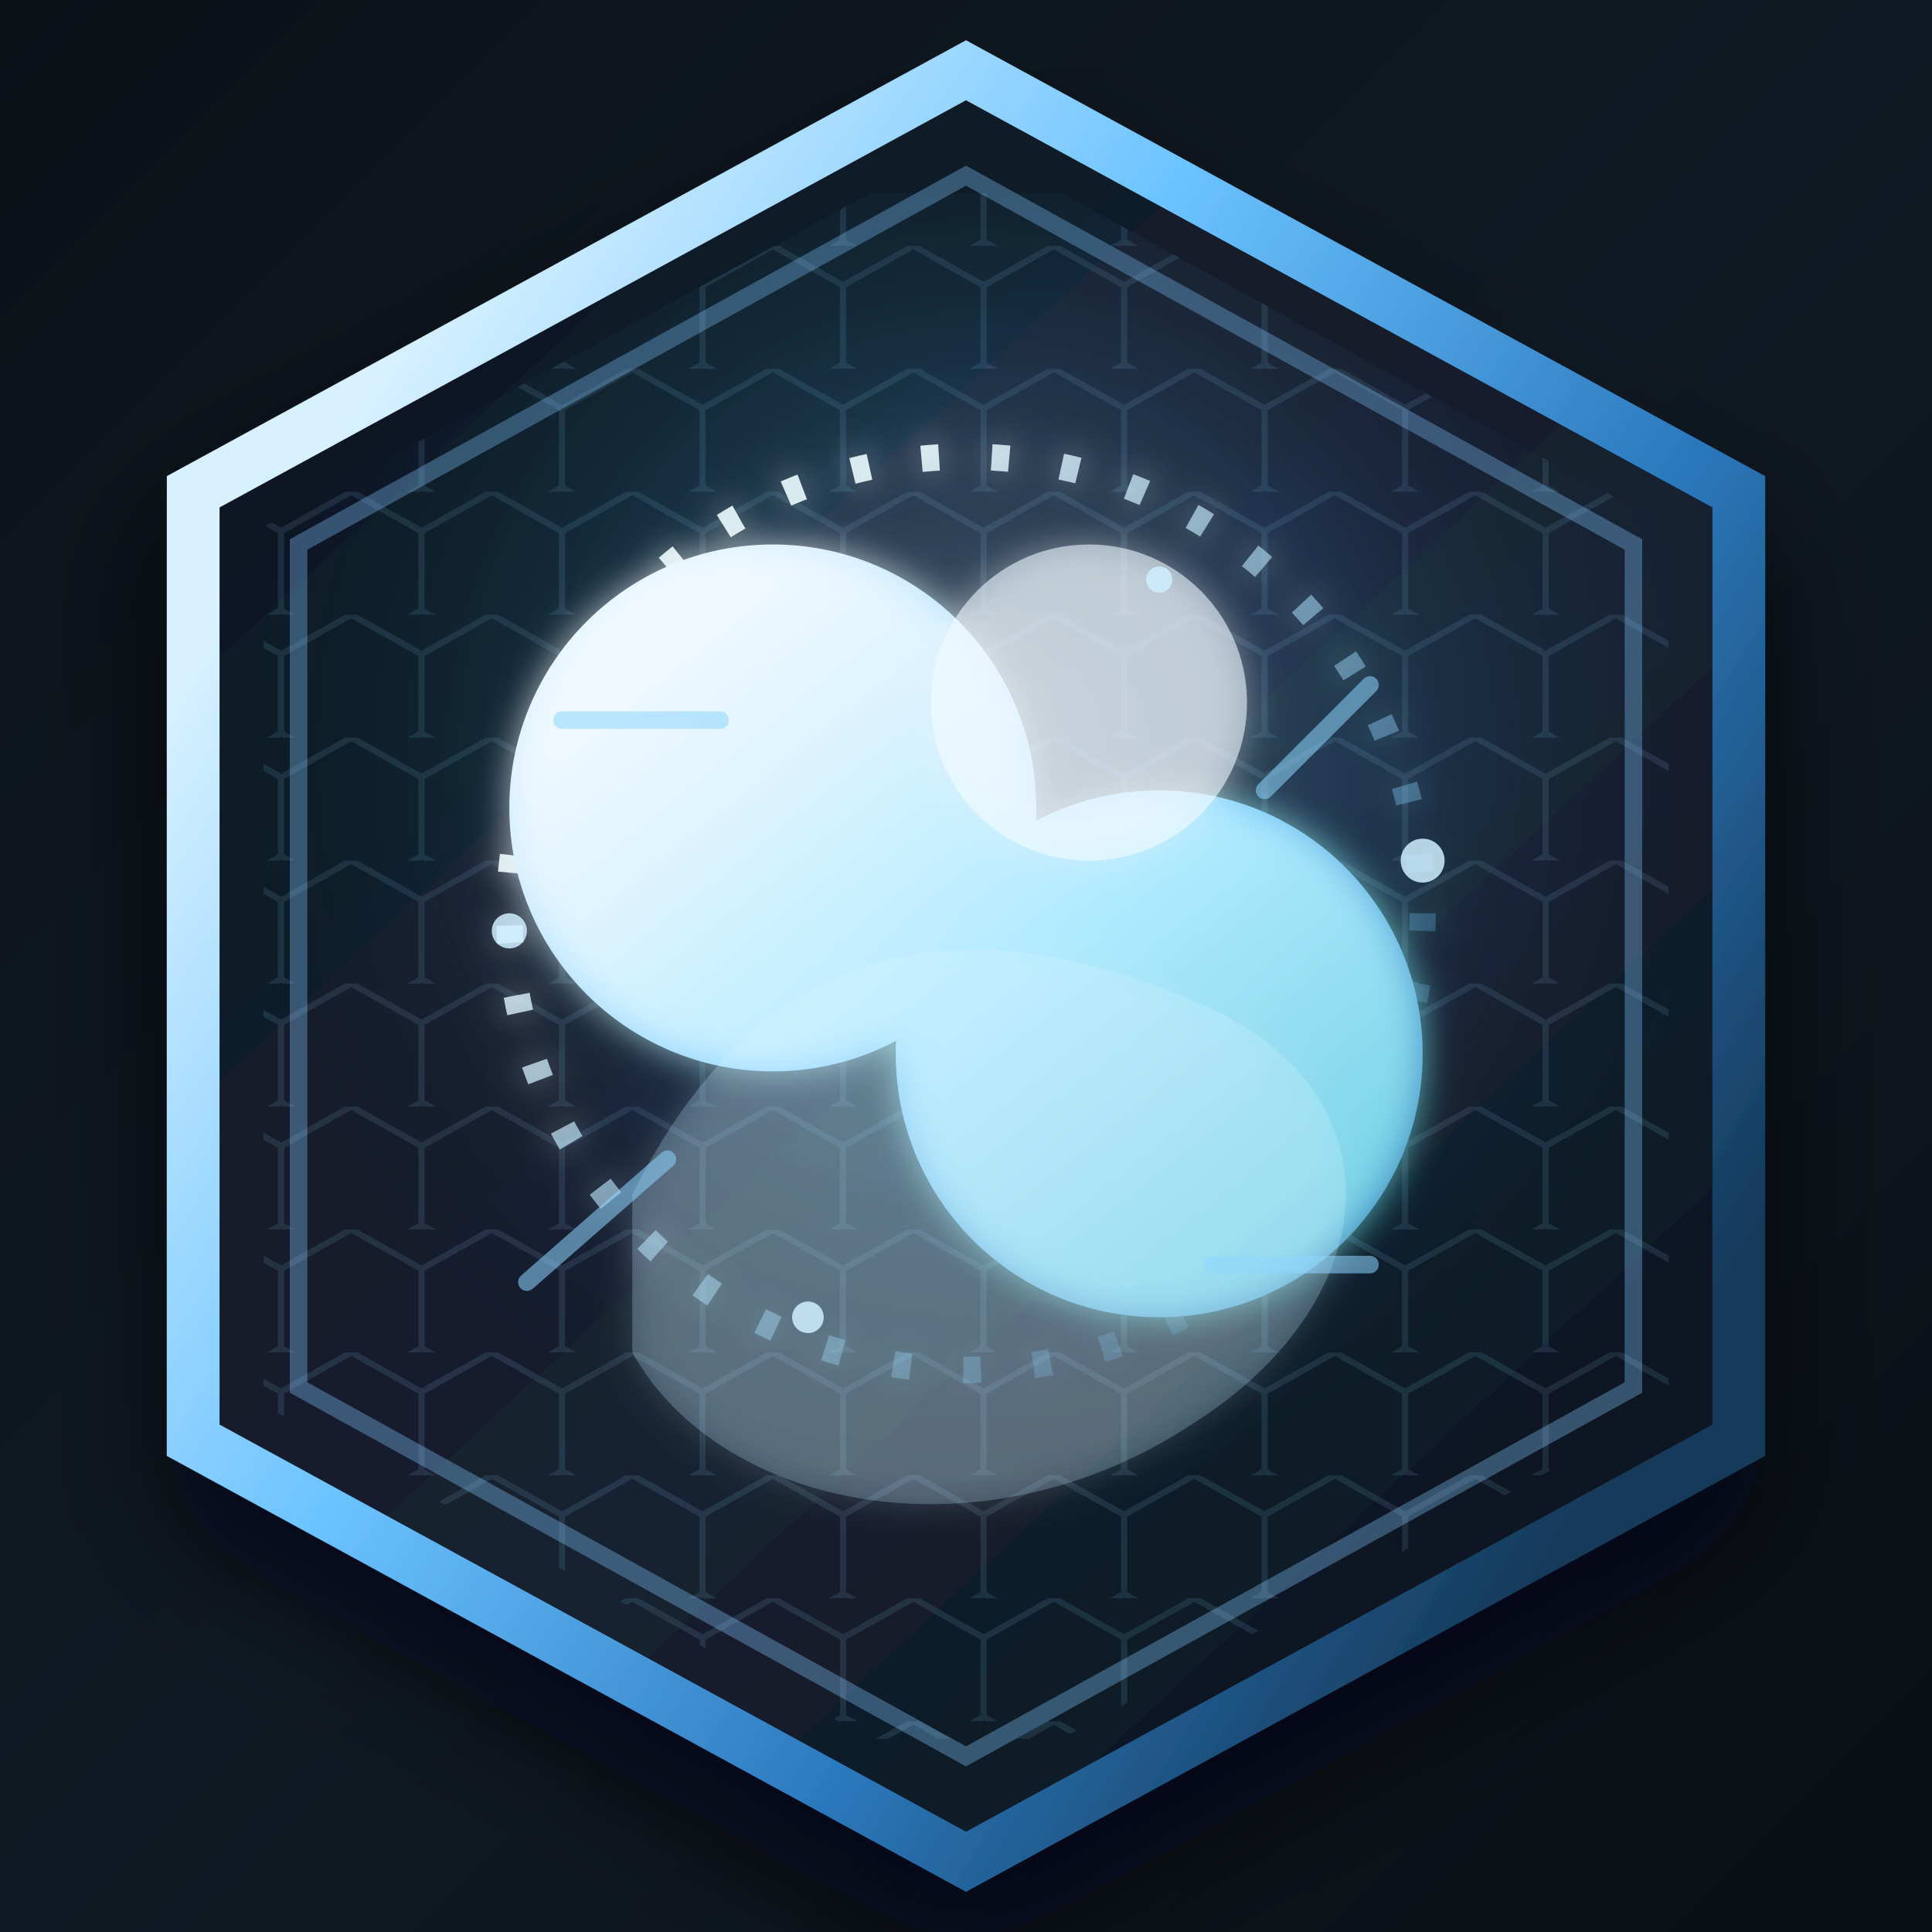
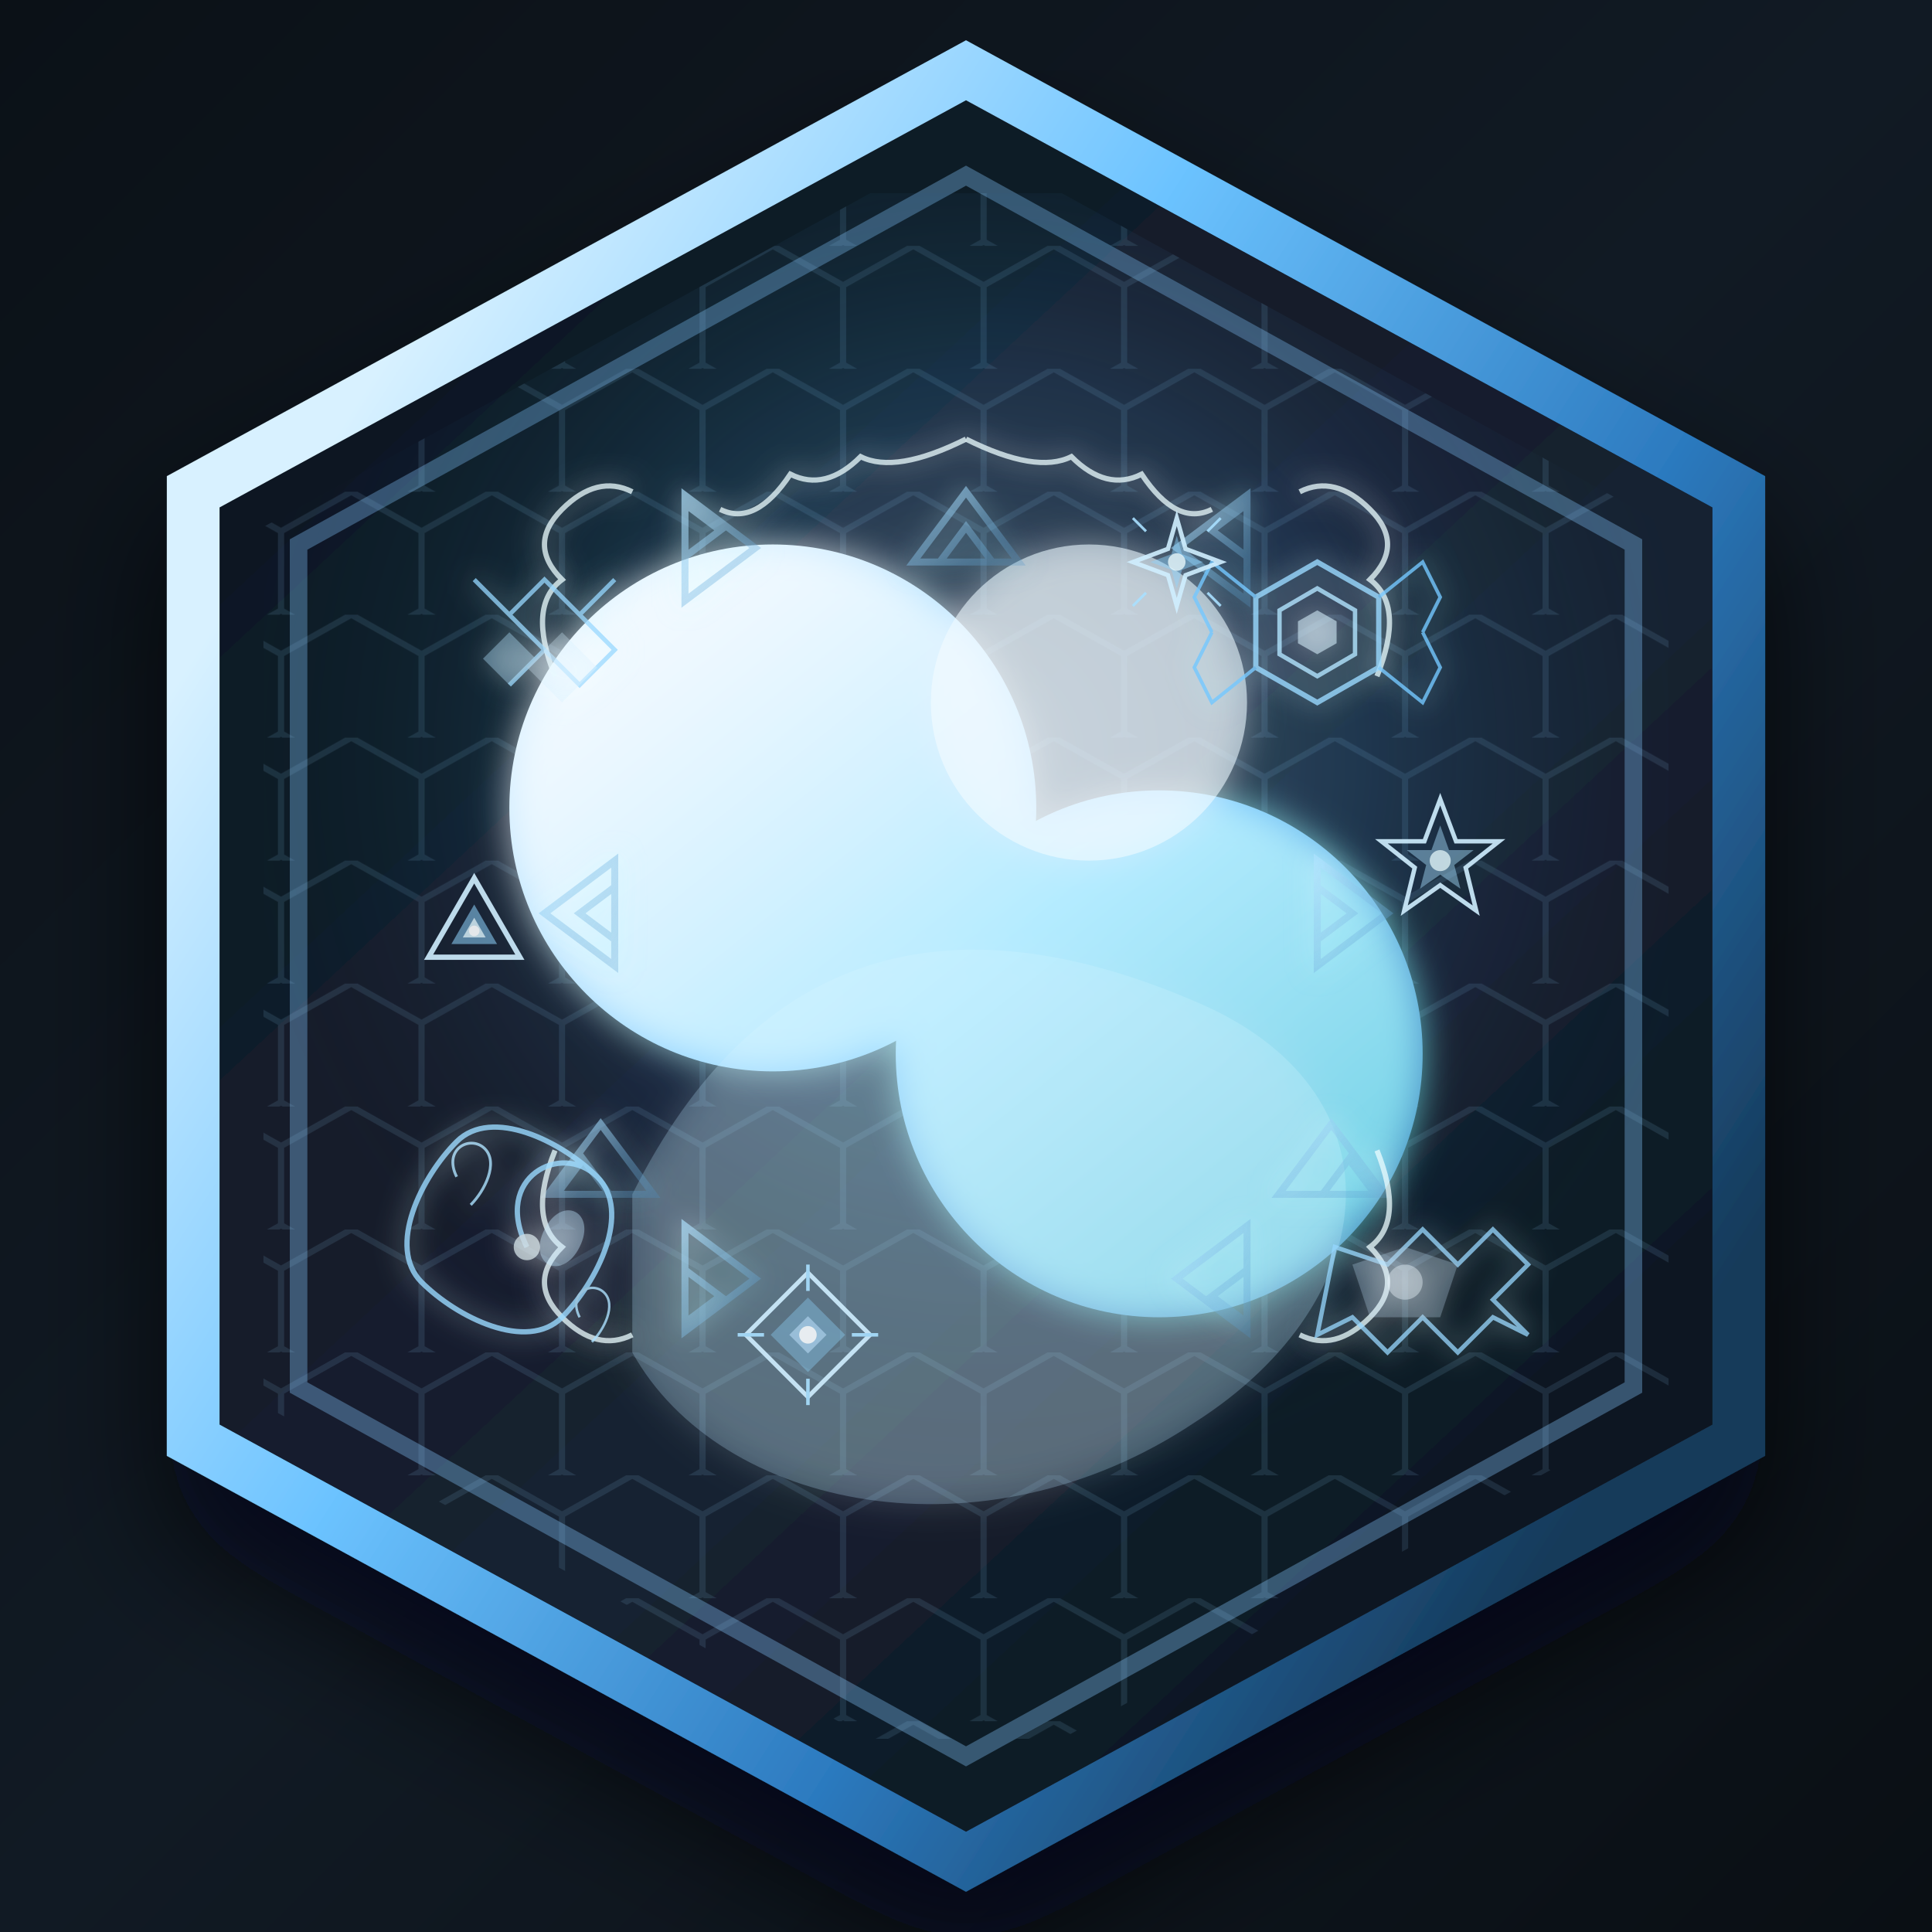
<svg xmlns="http://www.w3.org/2000/svg" width="220" height="220" viewBox="0 0 220 220" fill="none" role="img" aria-labelledby="title desc">
  <defs>
    <linearGradient id="bg" x1="0" y1="0" x2="220" y2="220" gradientUnits="userSpaceOnUse">
      <stop offset="0" stop-color="#0b1117" />
      <stop offset="0.5" stop-color="#111a24" />
      <stop offset="1" stop-color="#0a0f14" />
    </linearGradient>
    <linearGradient id="hexFill" x1="28" y1="24" x2="188" y2="196" gradientUnits="userSpaceOnUse">
      <stop offset="0" stop-color="#0f1721" />
      <stop offset="0.6" stop-color="#142131" />
      <stop offset="1" stop-color="#0c141c" />
    </linearGradient>
    <linearGradient id="hexStroke" x1="34" y1="56" x2="190" y2="156" gradientUnits="userSpaceOnUse">
      <stop offset="0" stop-color="#d8f1ff" />
      <stop offset="0.35" stop-color="#6cc3ff" />
      <stop offset="0.7" stop-color="#2c7abf" />
      <stop offset="1" stop-color="#163a5a" />
    </linearGradient>
    <radialGradient id="coreGlow" cx="0" cy="0" r="1" gradientUnits="userSpaceOnUse" gradientTransform="translate(112 86) rotate(90) scale(86)">
      <stop offset="0" stop-color="#bfe5ff" stop-opacity="0.95" />
      <stop offset="0.5" stop-color="#4b9ad6" stop-opacity="0.5" />
      <stop offset="1" stop-color="#0b2136" stop-opacity="0" />
    </radialGradient>
    <linearGradient id="core" x1="72" y1="60" x2="152" y2="160" gradientUnits="userSpaceOnUse">
      <stop offset="0" stop-color="#e6f6ff" />
      <stop offset="0.5" stop-color="#79c7ff" />
      <stop offset="1" stop-color="#2d6ea5" />
    </linearGradient>
    <linearGradient id="ring" x1="78" y1="78" x2="144" y2="144" gradientUnits="userSpaceOnUse">
      <stop offset="0" stop-color="#e8fbff" stop-opacity="0.9" />
      <stop offset="1" stop-color="#4aa3e0" stop-opacity="0.2" />
    </linearGradient>
+     <linearGradient id="fractalGrad1" x1="0%" y1="0%" x2="100%" y2="100%">
+       <stop offset="0" stop-color="#a8e0ff" stop-opacity="0.8" />
+       <stop offset="1" stop-color="#4a90c8" stop-opacity="0.3" />
+     </linearGradient>
+     <linearGradient id="fractalGrad2" x1="100%" y1="0%" x2="0%" y2="100%">
+       <stop offset="0" stop-color="#cfeeff" stop-opacity="0.7" />
+       <stop offset="1" stop-color="#2d6ea5" stop-opacity="0.4" />
+     </linearGradient>
    <pattern id="grid" width="16" height="14" patternUnits="userSpaceOnUse">
      <path d="M8 0 L16 4.5 L16 13.5 L8 18 L0 13.5 L0 4.5 Z" fill="none" stroke="#9bd3ff" stroke-opacity="0.12" stroke-width="0.7" />
    </pattern>
    <filter id="shadow" x="-30%" y="-30%" width="160%" height="160%" color-interpolation-filters="sRGB">
      <feDropShadow dx="0" dy="8" stdDeviation="7" flood-color="#02060a" flood-opacity="0.7" />
    </filter>
    <filter id="softGlow" x="-30%" y="-30%" width="160%" height="160%" color-interpolation-filters="sRGB">
      <feGaussianBlur stdDeviation="2" result="blur" />
      <feColorMatrix in="blur" type="matrix" values="         1 0 0 0 0.2         0 1 0 0 0.5         0 0 1 0 0.9         0 0 0 0.65 0" result="colored" />
+       <feBlend in="SourceGraphic" in2="colored" mode="screen" />
+     </filter>
+     <filter id="fractalGlow" x="-50%" y="-50%" width="200%" height="200%" color-interpolation-filters="sRGB">
+       <feGaussianBlur stdDeviation="1.5" result="blur" />
+       <feColorMatrix in="blur" type="matrix" values="         1 0 0 0 0.3         0 1 0 0 0.6         0 0 1 0 0.95         0 0 0 0.75 0" result="colored" />
      <feBlend in="SourceGraphic" in2="colored" mode="screen" />
    </filter>
    <clipPath id="hexClip">
      <polygon points="110 16 190 60 190 160 110 204 30 160 30 60" />
    </clipPath>
  </defs>
  <rect width="220" height="220" fill="url(#bg)" />
  <g filter="url(#shadow)">
    <polygon points="110 8 198 56 198 164 110 212 22 164 22 56" fill="url(#hexFill)" stroke="url(#hexStroke)" stroke-width="6" />
  </g>
  <polygon points="110 20 186 62 186 158 110 200 34 158 34 62" fill="none" stroke="#86c9ff" stroke-opacity="0.35" stroke-width="2" />
  <g clip-path="url(#hexClip)">
    <rect x="22" y="22" width="176" height="176" fill="url(#grid)" />
    <rect x="22" y="22" width="176" height="176" fill="url(#coreGlow)" opacity="0.35" />
  </g>
  <g filter="url(#softGlow)">
-     <circle cx="110" cy="104" r="52" fill="none" stroke="url(#ring)" stroke-width="3" stroke-dasharray="2 6" />
    <circle cx="88" cy="92" r="30" fill="url(#core)" />
    <circle cx="132" cy="120" r="30" fill="url(#core)" />
    <circle cx="124" cy="80" r="18" fill="#e2f5ff" fill-opacity="0.6" />
    <path d="M72 136 C86 108, 108 102, 136 114 C160 124, 158 148, 136 162 C112 178, 82 172, 72 154" fill="#b6e5ff" fill-opacity="0.25" />
  </g>
-   <g stroke="#8fd4ff" stroke-opacity="0.55" stroke-width="2" stroke-linecap="round">
-     <path d="M64 82 L82 82" />
-     <path d="M138 144 L156 144" />
-     <path d="M144 90 L156 78" />
-     <path d="M76 132 L60 146" />
+   <g filter="url(#fractalGlow)" opacity="0.85">
+     <g transform="translate(110 104)" stroke="url(#fractalGrad1)" fill="none" stroke-width="0.8">
+       <path d="M0 -48 L6 -40 L-6 -40 Z M0 -44 L3 -40 L-3 -40 Z" />
+       <path d="M41.6 24 L47.6 32 L35.6 32 Z M43.6 28 L46.6 32 L40.6 32 Z" />
+       <path d="M-41.6 24 L-35.6 32 L-47.6 32 Z M-43.6 28 L-40.6 32 L-46.6 32 Z" />
+       <path d="M24 -41.6 L32 -35.6 L32 -47.6 Z M28 -43.6 L32 -40.6 L32 -46.6 Z" />
+       <path d="M-24 -41.6 L-32 -35.6 L-32 -47.6 Z M-28 -43.6 L-32 -40.6 L-32 -46.6 Z" />
+       <path d="M-24 41.6 L-32 35.6 L-32 47.6 Z M-28 43.6 L-32 40.6 L-32 46.6 Z" />
+       <path d="M24 41.6 L32 35.6 L32 47.6 Z M28 43.6 L32 40.6 L32 46.6 Z" />
+       <path d="M48 0 L40 6 L40 -6 Z M44 0 L40 3 L40 -3 Z" />
+       <path d="M-48 0 L-40 6 L-40 -6 Z M-44 0 L-40 3 L-40 -3 Z" />
+     </g>
+     <g transform="translate(110 104)" stroke="url(#ring)" fill="none" stroke-width="0.6">
+       <path d="M0 -54 Q8 -50, 12 -52 Q16 -48, 20 -50 Q24 -44, 28 -46" />
+       <path d="M0 -54 Q-8 -50, -12 -52 Q-16 -48, -20 -50 Q-24 -44, -28 -46" />
+       <path d="M46.8 27 Q50 35, 46 38 Q50 42, 46 46 Q42 50, 38 48" />
+       <path d="M-46.8 27 Q-50 35, -46 38 Q-50 42, -46 46 Q-42 50, -38 48" />
+       <path d="M46.8 -27 Q50 -35, 46 -38 Q50 -42, 46 -46 Q42 -50, 38 -48" />
+       <path d="M-46.8 -27 Q-50 -35, -46 -38 Q-50 -42, -46 -46 Q-42 -50, -38 -48" />
+     </g>
  </g>
-   <g fill="#cfeeff" opacity="0.85">
-     <circle cx="58" cy="106" r="2" />
-     <circle cx="162" cy="98" r="2.5" />
-     <circle cx="92" cy="150" r="1.8" />
-     <circle cx="132" cy="66" r="1.5" />
+   <g filter="url(#fractalGlow)">
+     <g transform="translate(58 78)" fill="url(#fractalGrad2)" opacity="0.75">
+       <path d="M0 0 L4 -4 L8 0 L12 -4 L8 -8 L12 -12 L8 -8 L4 -12 L0 -8 L-4 -12 L0 -8 L4 -4 Z" stroke="#8fd4ff" stroke-width="0.5" fill="none" />
+       <path d="M2 -2 L6 -6 L10 -2 L6 2 Z" fill="#cfeeff" fill-opacity="0.4" />
+       <polygon points="0,-6 3,-3 0,0 -3,-3" fill="#a8e0ff" fill-opacity="0.5" />
+     </g>
+     <g transform="translate(152 142)" fill="url(#fractalGrad1)" opacity="0.75">
+       <path d="M0 0 L6 2 L10 -2 L14 2 L18 -2 L22 2 L18 6 L22 10 L18 8 L14 12 L10 8 L6 12 L2 8 L-2 10 Z" stroke="#8fd4ff" stroke-width="0.5" fill="none" />
+       <polygon points="8,0 14,2 12,8 4,8 2,2" fill="#bfe5ff" fill-opacity="0.35" />
+       <circle cx="8" cy="4" r="2" fill="#e2f5ff" fill-opacity="0.6" />
+     </g>
+     <g transform="translate(150 72)" opacity="0.8">
+       <polygon points="0,-8 7,-4 7,4 0,8 -7,4 -7,-4" fill="none" stroke="#8fd4ff" stroke-width="0.6" />
+       <polygon points="0,-5 4.3,-2.5 4.3,2.5 0,5 -4.3,2.5 -4.3,-2.5" fill="none" stroke="#a8e0ff" stroke-width="0.5" />
+       <polygon points="0,-2.5 2.2,-1.25 2.2,1.25 0,2.5 -2.2,1.25 -2.2,-1.25" fill="#cfeeff" fill-opacity="0.7" />
+       <path d="M7 -4 L12 -8 L14 -4 L12 0 M7 4 L12 8 L14 4 L12 0 M-7 -4 L-12 -8 L-14 -4 L-12 0 M-7 4 L-12 8 L-14 4 L-12 0" stroke="#6cc3ff" stroke-width="0.4" fill="none" />
+     </g>
+     <g transform="translate(60 142)" opacity="0.8">
+       <path d="M0 0 C-4 -8, 4 -12, 8 -8 C12 -4, 8 4, 4 8 C0 12, -8 8, -12 4 C-16 0, -12 -8, -8 -12 C-4 -16, 4 -12, 8 -8" stroke="#8fd4ff" stroke-width="0.6" fill="none" />
+       <path d="M2 -2 C4 -6, 8 -4, 6 0 C4 4, 0 2, 2 -2" fill="#b6e5ff" fill-opacity="0.5" />
+       <circle cx="0" cy="0" r="1.5" fill="#e8fbff" fill-opacity="0.8" />
+       <g transform="translate(-8 -8) scale(0.4)">
+         <path d="M0 0 C-4 -8, 4 -12, 8 -8 C12 -4, 8 4, 4 8" stroke="#a8e0ff" stroke-width="0.8" fill="none" />
+       </g>
+       <g transform="translate(6 8) scale(0.35)">
+         <path d="M0 0 C-4 -8, 4 -12, 8 -8 C12 -4, 8 4, 4 8" stroke="#a8e0ff" stroke-width="0.8" fill="none" />
+       </g>
+     </g>
+   </g>
+   <g opacity="0.9">
+     <g transform="translate(54 106)">
+       <polygon points="0,-6 5.2,3 -5.2,3" fill="none" stroke="#cfeeff" stroke-width="0.6" />
+       <polygon points="0,-3 2.6,1.5 -2.6,1.5" fill="#8fd4ff" fill-opacity="0.6" />
+       <polygon points="0,-1.5 1.3,0.75 -1.3,0.75" fill="#e8fbff" fill-opacity="0.8" />
+       <circle cx="0" cy="0" r="0.6" fill="#ffffff" fill-opacity="0.9" />
+     </g>
+     <g transform="translate(164 98)">
+       <polygon points="0,-7 1.8,-2.2 6.7,-2.2 2.9,0.8 4.1,5.7 0,2.8 -4.1,5.7 -2.9,0.8 -6.7,-2.2 -1.8,-2.2" fill="none" stroke="#cfeeff" stroke-width="0.5" />
+       <polygon points="0,-4 1,-1.2 3.8,-1.2 1.6,0.5 2.3,3.2 0,1.6 -2.3,3.2 -1.6,0.5 -3.8,-1.2 -1,-1.2" fill="#a8e0ff" fill-opacity="0.5" />
+       <circle cx="0" cy="0" r="1.2" fill="#e8fbff" fill-opacity="0.85" />
+     </g>
+     <g transform="translate(92 152)">
+       <rect x="-5" y="-5" width="10" height="10" transform="rotate(45)" fill="none" stroke="#cfeeff" stroke-width="0.5" />
+       <rect x="-3" y="-3" width="6" height="6" transform="rotate(45)" fill="#8fd4ff" fill-opacity="0.4" />
+       <rect x="-1.5" y="-1.5" width="3" height="3" transform="rotate(45)" fill="#bfe5ff" fill-opacity="0.6" />
+       <circle cx="0" cy="0" r="1" fill="#ffffff" fill-opacity="0.9" />
+       <path d="M-5 0 L-8 0 M5 0 L8 0 M0 -5 L0 -8 M0 5 L0 8" stroke="#a8e0ff" stroke-width="0.4" />
+     </g>
+     <g transform="translate(134 64)">
+       <path d="M0 -5 L1 -1.5 L5 0 L1 1.5 L0 5 L-1 1.5 L-5 0 L-1 -1.5 Z" fill="none" stroke="#cfeeff" stroke-width="0.5" />
+       <path d="M0 -3 L0.6 -0.9 L3 0 L0.6 0.9 L0 3 L-0.6 0.9 L-3 0 L-0.6 -0.9 Z" fill="#8fd4ff" fill-opacity="0.5" />
+       <circle cx="0" cy="0" r="1" fill="#e8fbff" fill-opacity="0.9" />
+       <g stroke="#a8e0ff" stroke-width="0.3">
+         <path d="M3.5 -3.5 L5 -5" />
+         <path d="M-3.5 -3.5 L-5 -5" />
+         <path d="M3.5 3.5 L5 5" />
+         <path d="M-3.5 3.5 L-5 5" />
+       </g>
+     </g>
  </g>
</svg>
